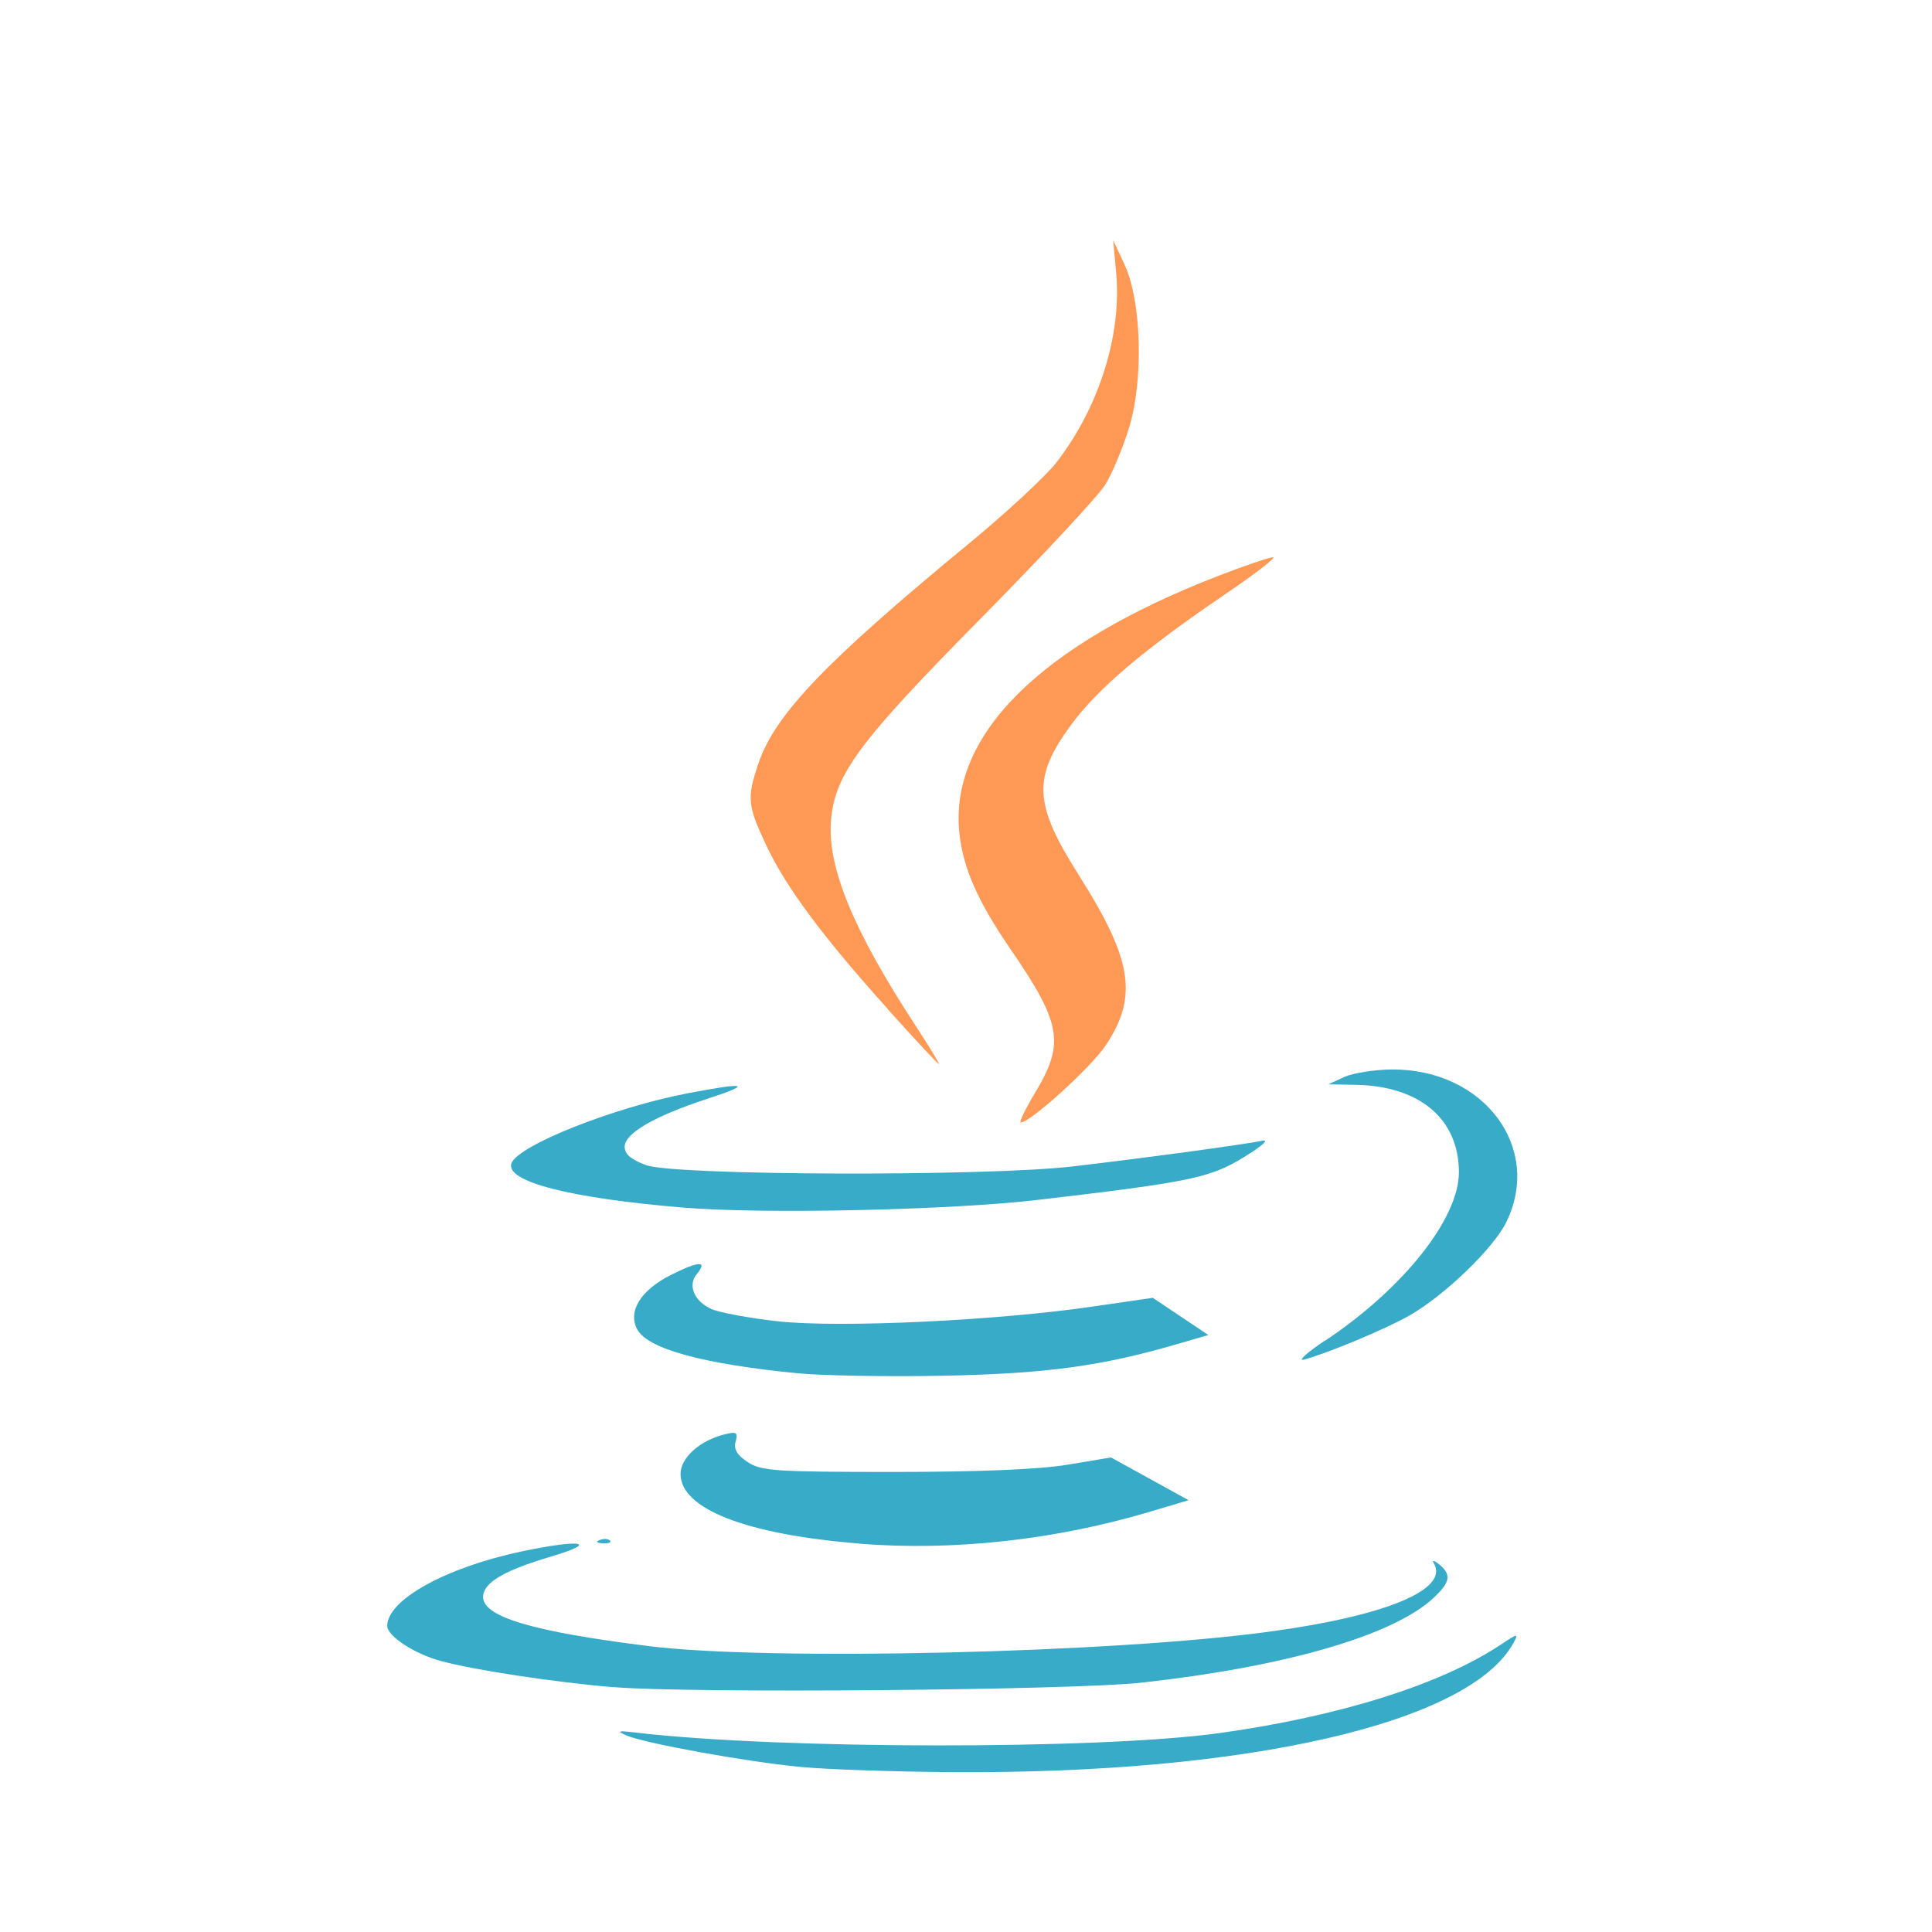
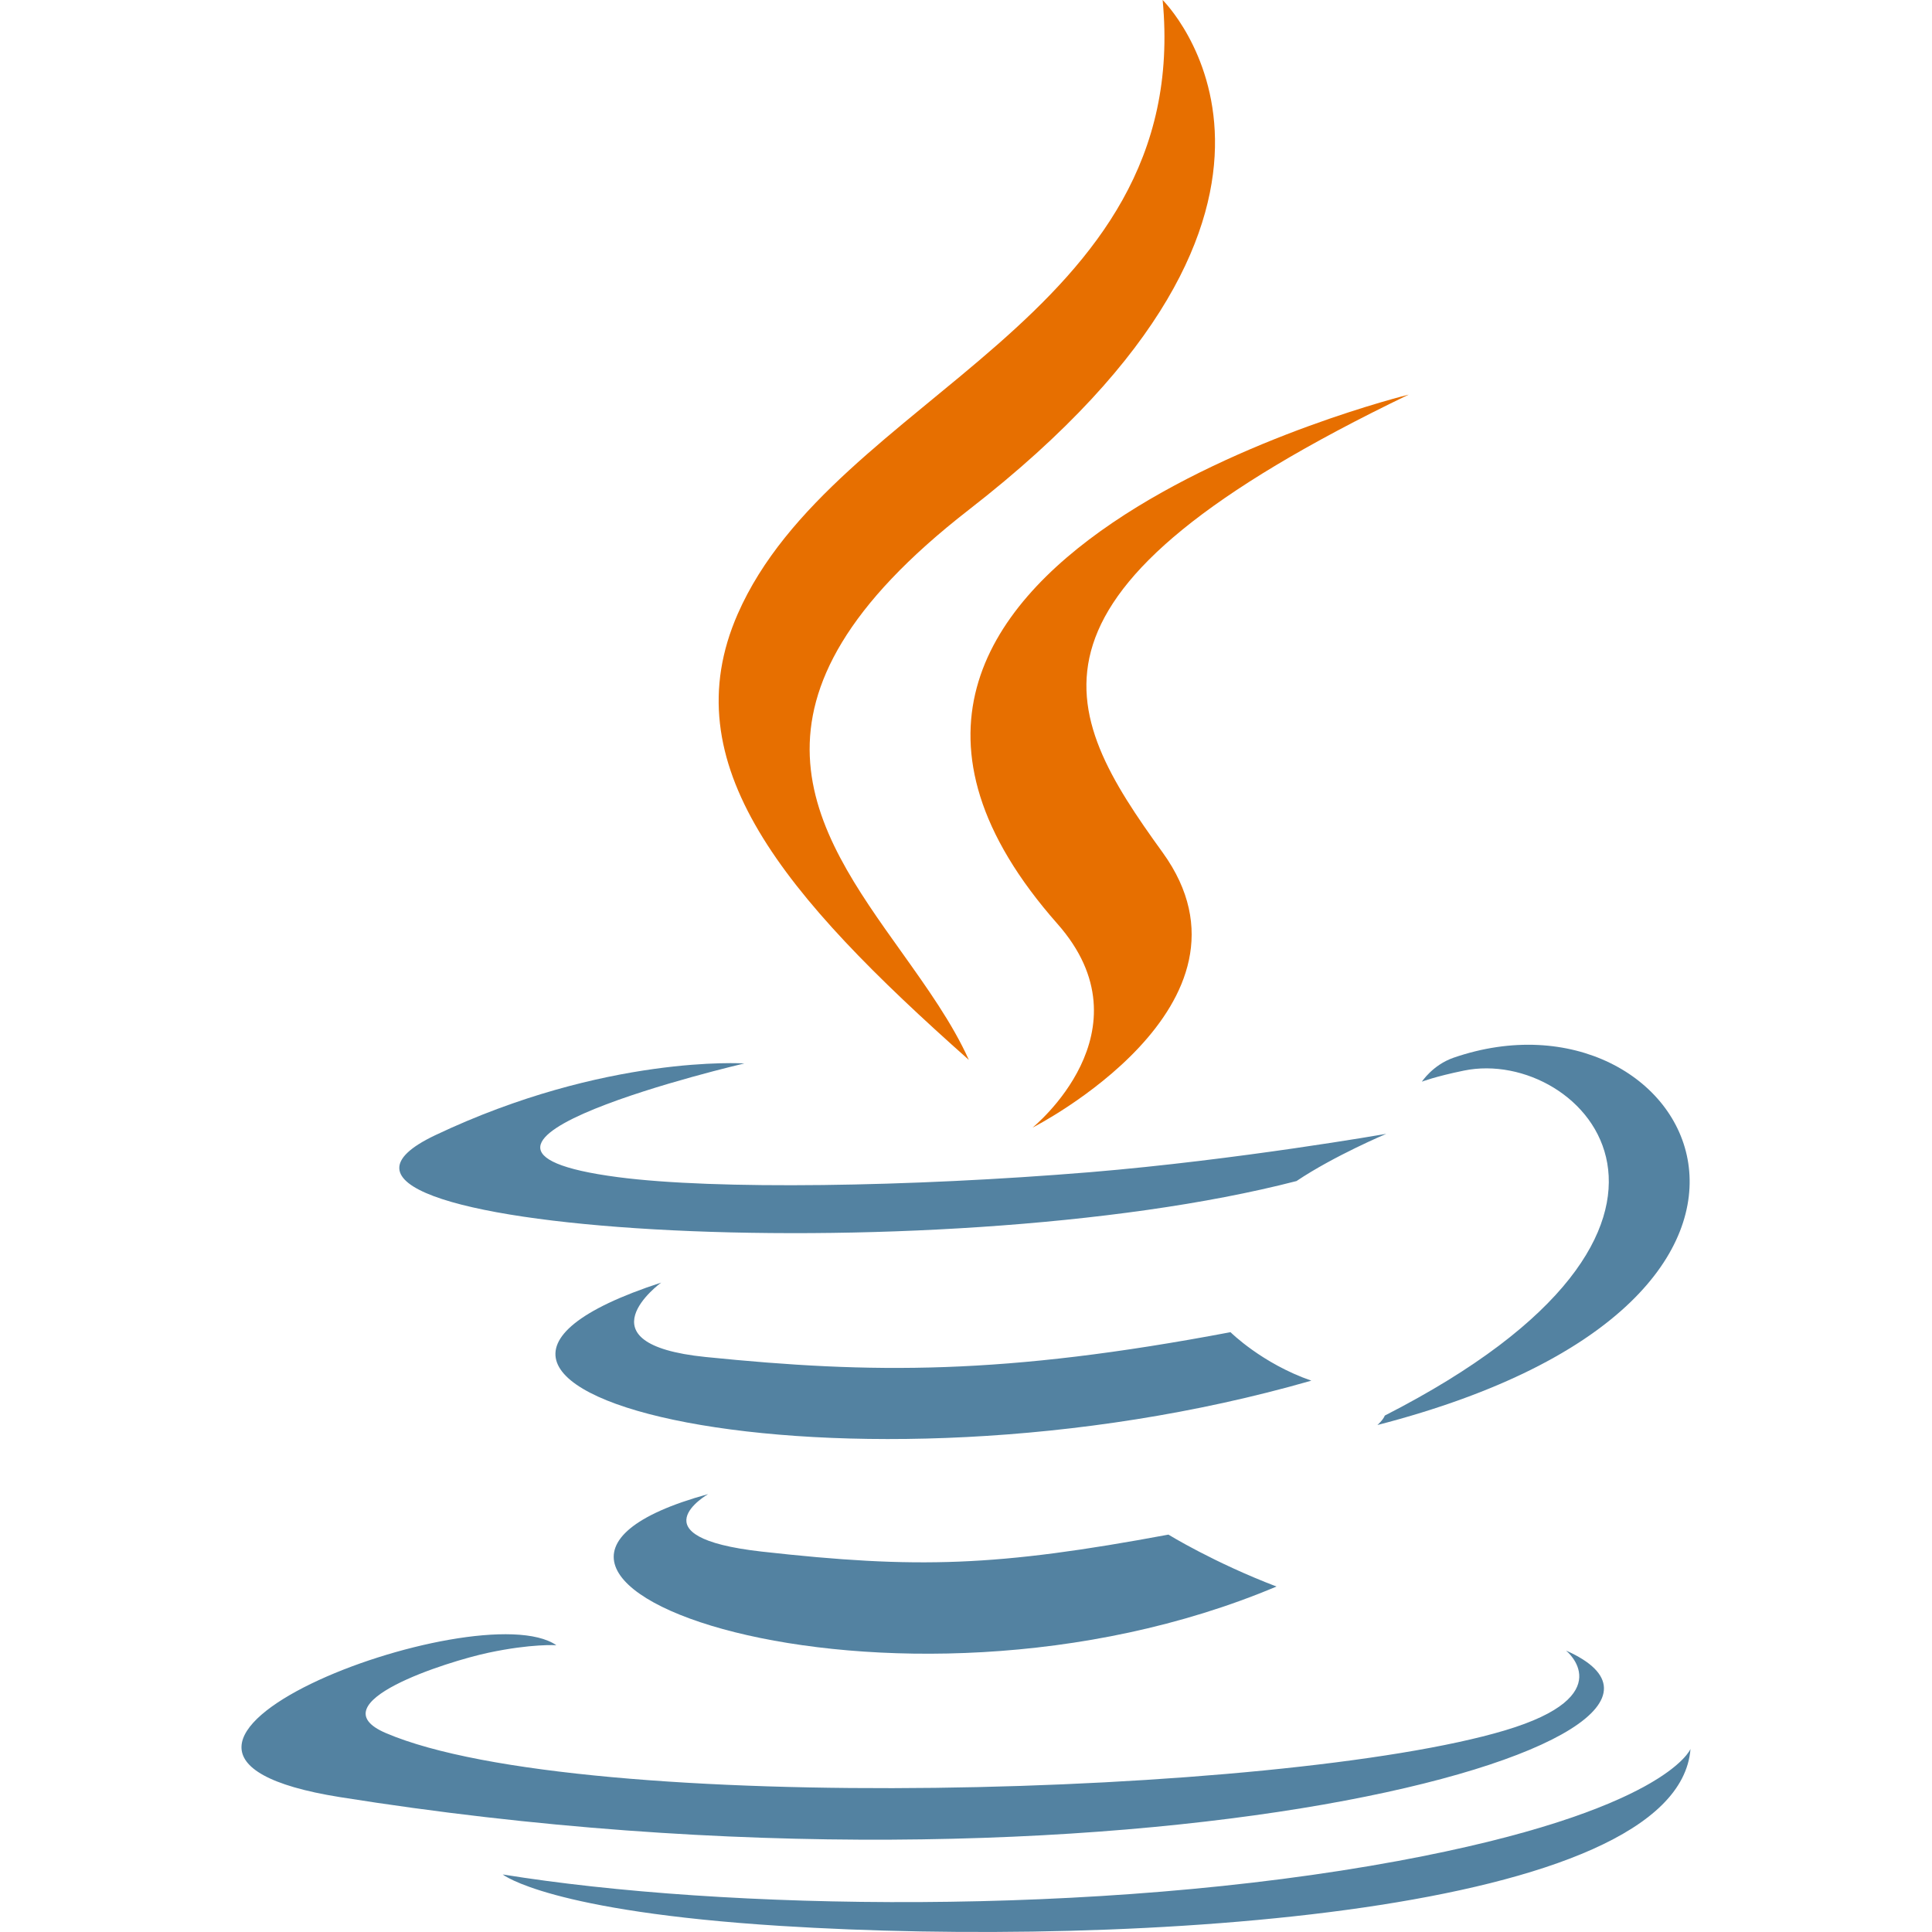
- <svg xmlns="http://www.w3.org/2000/svg" xmlns:xlink="http://www.w3.org/1999/xlink" version="1.1" width="16" height="16" id="svg3828">
-   <defs id="defs3830">
-     <linearGradient id="linearGradient3977">
-       <stop id="stop3979" style="stop-color:#ffffff;stop-opacity:1" offset="0" />
-       <stop id="stop3981" style="stop-color:#ffffff;stop-opacity:0.235" offset="0" />
-       <stop id="stop3983" style="stop-color:#ffffff;stop-opacity:0.157" offset="1" />
-       <stop id="stop3985" style="stop-color:#ffffff;stop-opacity:0.392" offset="1" />
-     </linearGradient>
-     <linearGradient id="linearGradient3600-4">
-       <stop id="stop3602-7" style="stop-color:#f4f4f4;stop-opacity:1" offset="0" />
-       <stop id="stop3604-6" style="stop-color:#dbdbdb;stop-opacity:1" offset="1" />
-     </linearGradient>
-     <linearGradient id="linearGradient5060">
-       <stop id="stop5062" style="stop-color:#000000;stop-opacity:1" offset="0" />
-       <stop id="stop5064" style="stop-color:#000000;stop-opacity:0" offset="1" />
-     </linearGradient>
-     <linearGradient id="linearGradient5048">
-       <stop id="stop5050" style="stop-color:#000000;stop-opacity:0" offset="0" />
-       <stop id="stop5056" style="stop-color:#000000;stop-opacity:1" offset="0.5" />
-       <stop id="stop5052" style="stop-color:#000000;stop-opacity:0" offset="1" />
-     </linearGradient>
-     <linearGradient x1="24" y1="6.474" x2="24" y2="41.526" id="linearGradient3013" xlink:href="#linearGradient3977" gradientUnits="userSpaceOnUse" gradientTransform="matrix(0.4054051,0,0,0.5135135,2.269687,-0.3243195)" />
-     <linearGradient x1="25.132" y1="0.985" x2="25.132" y2="47.013" id="linearGradient3016" xlink:href="#linearGradient3600-4" gradientUnits="userSpaceOnUse" gradientTransform="matrix(0.4571418,0,0,0.4345667,1.028596,0.9037228)" />
-     <radialGradient cx="605.714" cy="486.648" r="117.143" fx="605.714" fy="486.648" id="radialGradient3021" xlink:href="#linearGradient5060" gradientUnits="userSpaceOnUse" gradientTransform="matrix(0.01204859,0,0,0.0082353,13.23879,18.98056)" />
-     <radialGradient cx="605.714" cy="486.648" r="117.143" fx="605.714" fy="486.648" id="radialGradient3024" xlink:href="#linearGradient5060" gradientUnits="userSpaceOnUse" gradientTransform="matrix(-0.01204859,0,0,0.0082353,10.76121,18.98056)" />
-     <linearGradient x1="302.857" y1="366.648" x2="302.857" y2="609.505" id="linearGradient3027" xlink:href="#linearGradient5048" gradientUnits="userSpaceOnUse" gradientTransform="matrix(0.0352071,0,0,0.0082353,-0.724852,18.98055)" />
-     <radialGradient gradientTransform="matrix(-1.3864709e-7,5.715112,-6.939692,-1.7155228e-7,89.55522,-52.45999)" gradientUnits="userSpaceOnUse" xlink:href="#linearGradient2867-449-88-871-390-598-476-591-434-148-57-177-8-3" id="radialGradient3107" fy="9.957" fx="2.802" r="12.672" cy="9.957" cx="3.332" />
-     <linearGradient id="linearGradient2867-449-88-871-390-598-476-591-434-148-57-177-8-3">
-       <stop id="stop3750-1-0" style="stop-color:#90dbec;stop-opacity:1" offset="0" />
-       <stop id="stop3752-3-7" style="stop-color:#55c1ec;stop-opacity:1" offset="0.262" />
-       <stop id="stop3754-1-8" style="stop-color:#3689e6;stop-opacity:1" offset="0.705" />
-       <stop id="stop3756-1-6" style="stop-color:#2b63a0;stop-opacity:1" offset="1" />
-     </linearGradient>
-     <radialGradient r="12.672" fy="9.957" fx="4.61" cy="9.957" cx="5.14" gradientTransform="matrix(0,4.222972,-5.127831,0,71.51432,-44.79035)" gradientUnits="userSpaceOnUse" id="radialGradient4528-6" xlink:href="#linearGradient4530-1" />
-     <linearGradient id="linearGradient4530-1">
-       <stop offset="0" style="stop-color:#fff3cb;stop-opacity:1" id="stop4532-9" />
-       <stop offset="0.262" style="stop-color:#ffed8d;stop-opacity:1" id="stop4534-6" />
-       <stop offset="0.661" style="stop-color:#ffde2f;stop-opacity:1" id="stop4536-5" />
-       <stop offset="1" style="stop-color:#fbc02d;stop-opacity:1" id="stop4538-4" />
-     </linearGradient>
-     <linearGradient id="linearGradient6515">
-       <stop id="stop6517" offset="0" style="stop-color:#000000;stop-opacity:1;" />
-       <stop id="stop6519" offset="1" style="stop-color:#ffffff;stop-opacity:0;" />
-     </linearGradient>
-     <linearGradient id="linearGradient6972">
-       <stop id="stop6974" offset="0" style="stop-color:#ffffff;stop-opacity:1;" />
-       <stop style="stop-color:#ffffff;stop-opacity:1;" offset="0.268" id="stop6988" />
-       <stop id="stop6976" offset="1" style="stop-color:#babdb6;stop-opacity:1" />
-     </linearGradient>
-     <linearGradient id="linearGradient6674">
-       <stop style="stop-color:#ffffff;stop-opacity:1;" offset="0" id="stop6676" />
-       <stop style="stop-color:#d3d7cf;stop-opacity:1" offset="1" id="stop6678" />
-     </linearGradient>
-     <linearGradient id="linearGradient6415">
-       <stop id="stop6417" offset="0" style="stop-color:#8e5801;stop-opacity:1;" />
-       <stop style="stop-color:#543400;stop-opacity:1" offset="0.5" id="stop6501" />
-       <stop id="stop6419" offset="1" style="stop-color:#e9b96e;stop-opacity:1" />
-     </linearGradient>
-     <linearGradient id="linearGradient7010">
-       <stop style="stop-color:#ffffff;stop-opacity:0.2" offset="0" id="stop7012" />
-       <stop style="stop-color:#ffffff;stop-opacity:1;" offset="1" id="stop7016" />
-     </linearGradient>
-   </defs>
-   <path id="path980" d="M 7.354,8.358 C 6.813,7.757 6.51,7.349 6.346,7.001 6.19,6.671 6.184,6.608 6.282,6.32 6.419,5.916 6.841,5.476 8.026,4.5 8.333,4.247 8.657,3.947 8.747,3.832 9.1,3.378 9.29,2.778 9.244,2.264 l -0.025,-0.274 0.093,0.199 c 0.142,0.302 0.16,0.959 0.038,1.355 -0.051,0.165 -0.139,0.376 -0.196,0.469 -0.057,0.093 -0.519,0.589 -1.027,1.104 -1.014,1.027 -1.214,1.295 -1.245,1.679 -0.032,0.384 0.186,0.912 0.699,1.696 0.115,0.176 0.203,0.32 0.194,0.32 -0.008,0 -0.198,-0.204 -0.422,-0.453 z" style="fill:#ff9955;fill-opacity:1;stroke-width:0.044" />
-   <path id="path978" d="m 8.575,9.045 c 0.244,-0.406 0.215,-0.571 -0.206,-1.184 -0.27,-0.393 -0.395,-0.675 -0.424,-0.964 -0.083,-0.81 0.671,-1.558 2.145,-2.128 0.219,-0.085 0.423,-0.154 0.453,-0.154 0.03,0 -0.152,0.14 -0.405,0.312 -0.656,0.445 -1.047,0.776 -1.264,1.071 -0.325,0.44 -0.314,0.659 0.058,1.246 0.446,0.703 0.495,1.007 0.226,1.412 -0.12,0.181 -0.625,0.64 -0.704,0.64 -0.017,0 0.038,-0.113 0.121,-0.251 z" style="fill:#ff9955;fill-opacity:1;stroke-width:0.044" />
-   <path id="path976" d="M 5.661,10.001 C 4.721,9.923 4.187,9.786 4.235,9.636 4.282,9.489 5.078,9.172 5.696,9.054 c 0.491,-0.094 0.544,-0.079 0.161,0.046 -0.437,0.143 -0.684,0.286 -0.684,0.397 0,0.061 0.053,0.106 0.177,0.152 0.234,0.087 2.809,0.095 3.532,0.011 0.575,-0.067 1.412,-0.18 1.567,-0.212 0.067,-0.014 0.009,0.039 -0.149,0.136 -0.279,0.171 -0.443,0.205 -1.705,0.353 -0.724,0.085 -2.273,0.119 -2.933,0.064 z" style="fill:#37abc8;fill-opacity:1;stroke-width:0.044" />
-   <path id="path974" d="m 10.974,11.103 c 0.647,-0.431 1.108,-1.011 1.108,-1.395 0,-0.441 -0.325,-0.715 -0.856,-0.724 l -0.225,-0.004 0.132,-0.061 c 0.073,-0.033 0.252,-0.061 0.397,-0.062 0.758,-0.003 1.245,0.645 0.946,1.261 -0.106,0.22 -0.519,0.617 -0.81,0.78 -0.204,0.114 -0.659,0.304 -0.864,0.361 -0.061,0.017 0.017,-0.054 0.172,-0.158 z" style="fill:#37abc8;fill-opacity:1;stroke-width:0.044" />
-   <path id="path972" d="m 6.607,11.373 c -0.786,-0.077 -1.243,-0.202 -1.33,-0.364 -0.08,-0.15 0.03,-0.326 0.282,-0.452 0.232,-0.116 0.304,-0.117 0.211,-0.005 -0.076,0.092 -0.022,0.223 0.12,0.288 0.066,0.03 0.318,0.077 0.558,0.103 0.506,0.055 1.811,-0.006 2.611,-0.124 l 0.488,-0.071 0.23,0.154 0.23,0.154 -0.254,0.074 c -0.631,0.184 -1.089,0.246 -1.931,0.263 -0.461,0.009 -1.008,4.5e-5 -1.214,-0.02 z" style="fill:#37abc8;fill-opacity:1;stroke-width:0.044" />
-   <path id="path970" d="m 4.966,12.754 c 0.032,-0.013 0.07,-0.011 0.085,0.004 0.015,0.015 -0.011,0.025 -0.058,0.023 -0.051,-0.002 -0.062,-0.013 -0.027,-0.027 z" style="fill:#37abc8;fill-opacity:1;stroke-width:0.044" />
-   <path id="path968" d="m 7.115,12.783 c -0.935,-0.075 -1.479,-0.287 -1.479,-0.576 0,-0.134 0.159,-0.277 0.364,-0.328 0.1,-0.025 0.113,-0.017 0.092,0.06 -0.017,0.063 0.012,0.112 0.101,0.17 0.111,0.073 0.231,0.081 1.207,0.081 0.705,0 1.209,-0.021 1.442,-0.06 l 0.359,-0.06 0.321,0.177 0.321,0.177 -0.321,0.096 c -0.787,0.234 -1.627,0.326 -2.408,0.264 z" style="fill:#37abc8;fill-opacity:1;stroke-width:0.044" />
-   <path id="path966" d="m 5.084,13.973 c -0.496,-0.042 -1.158,-0.142 -1.435,-0.218 -0.219,-0.059 -0.442,-0.206 -0.442,-0.29 0,-0.216 0.486,-0.484 1.114,-0.617 0.491,-0.103 0.648,-0.078 0.248,0.041 -0.398,0.118 -0.568,0.218 -0.568,0.337 0,0.164 0.409,0.286 1.369,0.406 0.995,0.125 3.857,0.058 5.156,-0.121 0.958,-0.131 1.478,-0.349 1.348,-0.565 -0.017,-0.028 0.003,-0.024 0.044,0.009 0.104,0.085 0.094,0.148 -0.047,0.279 -0.332,0.31 -1.224,0.569 -2.417,0.701 -0.574,0.063 -3.743,0.09 -4.371,0.037 z" style="fill:#37abc8;fill-opacity:1;stroke-width:0.044" />
-   <path id="path962" d="m 6.63,14.633 c -0.45,-0.043 -1.295,-0.196 -1.445,-0.262 -0.081,-0.036 -0.067,-0.04 0.077,-0.023 1.181,0.14 3.84,0.143 4.835,0.005 0.994,-0.138 1.838,-0.403 2.335,-0.735 0.136,-0.091 0.145,-0.092 0.103,-0.014 -0.36,0.664 -2.196,1.088 -4.646,1.072 -0.474,-0.003 -1.04,-0.022 -1.258,-0.043 z" style="fill:#37abc8;fill-opacity:1;stroke-width:0.044" />
+ <svg xmlns="http://www.w3.org/2000/svg" width="800px" height="800px" viewBox="0 0 32 32" fill="none">
+   <path d="M16.05 8.441C22.638 3.326 19.257 0 19.257 0C19.76 5.287 13.813 6.536 12.219 10.169C11.131 12.649 12.964 14.819 16.047 17.555C15.775 16.949 15.354 16.361 14.929 15.764C13.477 13.731 11.964 11.613 16.05 8.441Z" fill="#E76F00" />
+   <path d="M17.102 18.677C17.102 18.677 19.084 17.078 17.514 15.301C12.193 9.272 23.333 6.536 23.333 6.536C16.532 9.812 17.547 11.757 19.257 14.12C21.087 16.654 17.102 18.677 17.102 18.677Z" fill="#E76F00" />
+   <path d="M22.937 23.446C29.042 20.326 26.22 17.328 24.249 17.732C23.766 17.831 23.551 17.916 23.551 17.916C23.551 17.916 23.73 17.64 24.073 17.52C27.971 16.173 30.968 21.495 22.814 23.603C22.814 23.603 22.909 23.52 22.937 23.446Z" fill="#5382A1" />
+   <path d="M10.233 19.497C6.413 18.995 12.328 17.614 12.328 17.614C12.328 17.614 10.031 17.462 7.206 18.804C3.866 20.393 15.468 21.116 21.474 19.562C22.098 19.143 22.961 18.78 22.961 18.78C22.961 18.78 20.504 19.211 18.056 19.415C15.061 19.661 11.846 19.709 10.233 19.497Z" fill="#5382A1" />
+   <path d="M11.686 22.476C9.556 22.259 10.951 21.244 10.951 21.244C5.439 23.043 14.018 25.083 21.72 22.868C20.901 22.584 20.381 22.065 20.381 22.065C16.616 22.778 14.441 22.755 11.686 22.476Z" fill="#5382A1" />
+   <path d="M12.614 25.699C10.486 25.459 11.729 24.747 11.729 24.747C6.726 26.122 14.773 28.962 21.143 26.278C20.1 25.879 19.353 25.418 19.353 25.418C16.511 25.947 15.193 25.988 12.614 25.699Z" fill="#5382A1" />
+   <path d="M25.939 27.339C25.939 27.339 26.859 28.084 24.925 28.661C21.248 29.757 9.621 30.087 6.391 28.705C5.23 28.208 7.407 27.519 8.092 27.374C8.806 27.222 9.215 27.25 9.215 27.25C7.923 26.356 0.868 29.007 5.631 29.766C18.619 31.837 29.308 28.833 25.939 27.339Z" fill="#5382A1" />
+   <path d="M28 28.968C27.787 31.695 18.788 32.268 12.927 31.899C9.104 31.658 8.338 31.056 8.327 31.047C11.986 31.64 18.155 31.748 23.157 30.823C27.59 30.002 28 28.968 28 28.968Z" fill="#5382A1" />
</svg>
